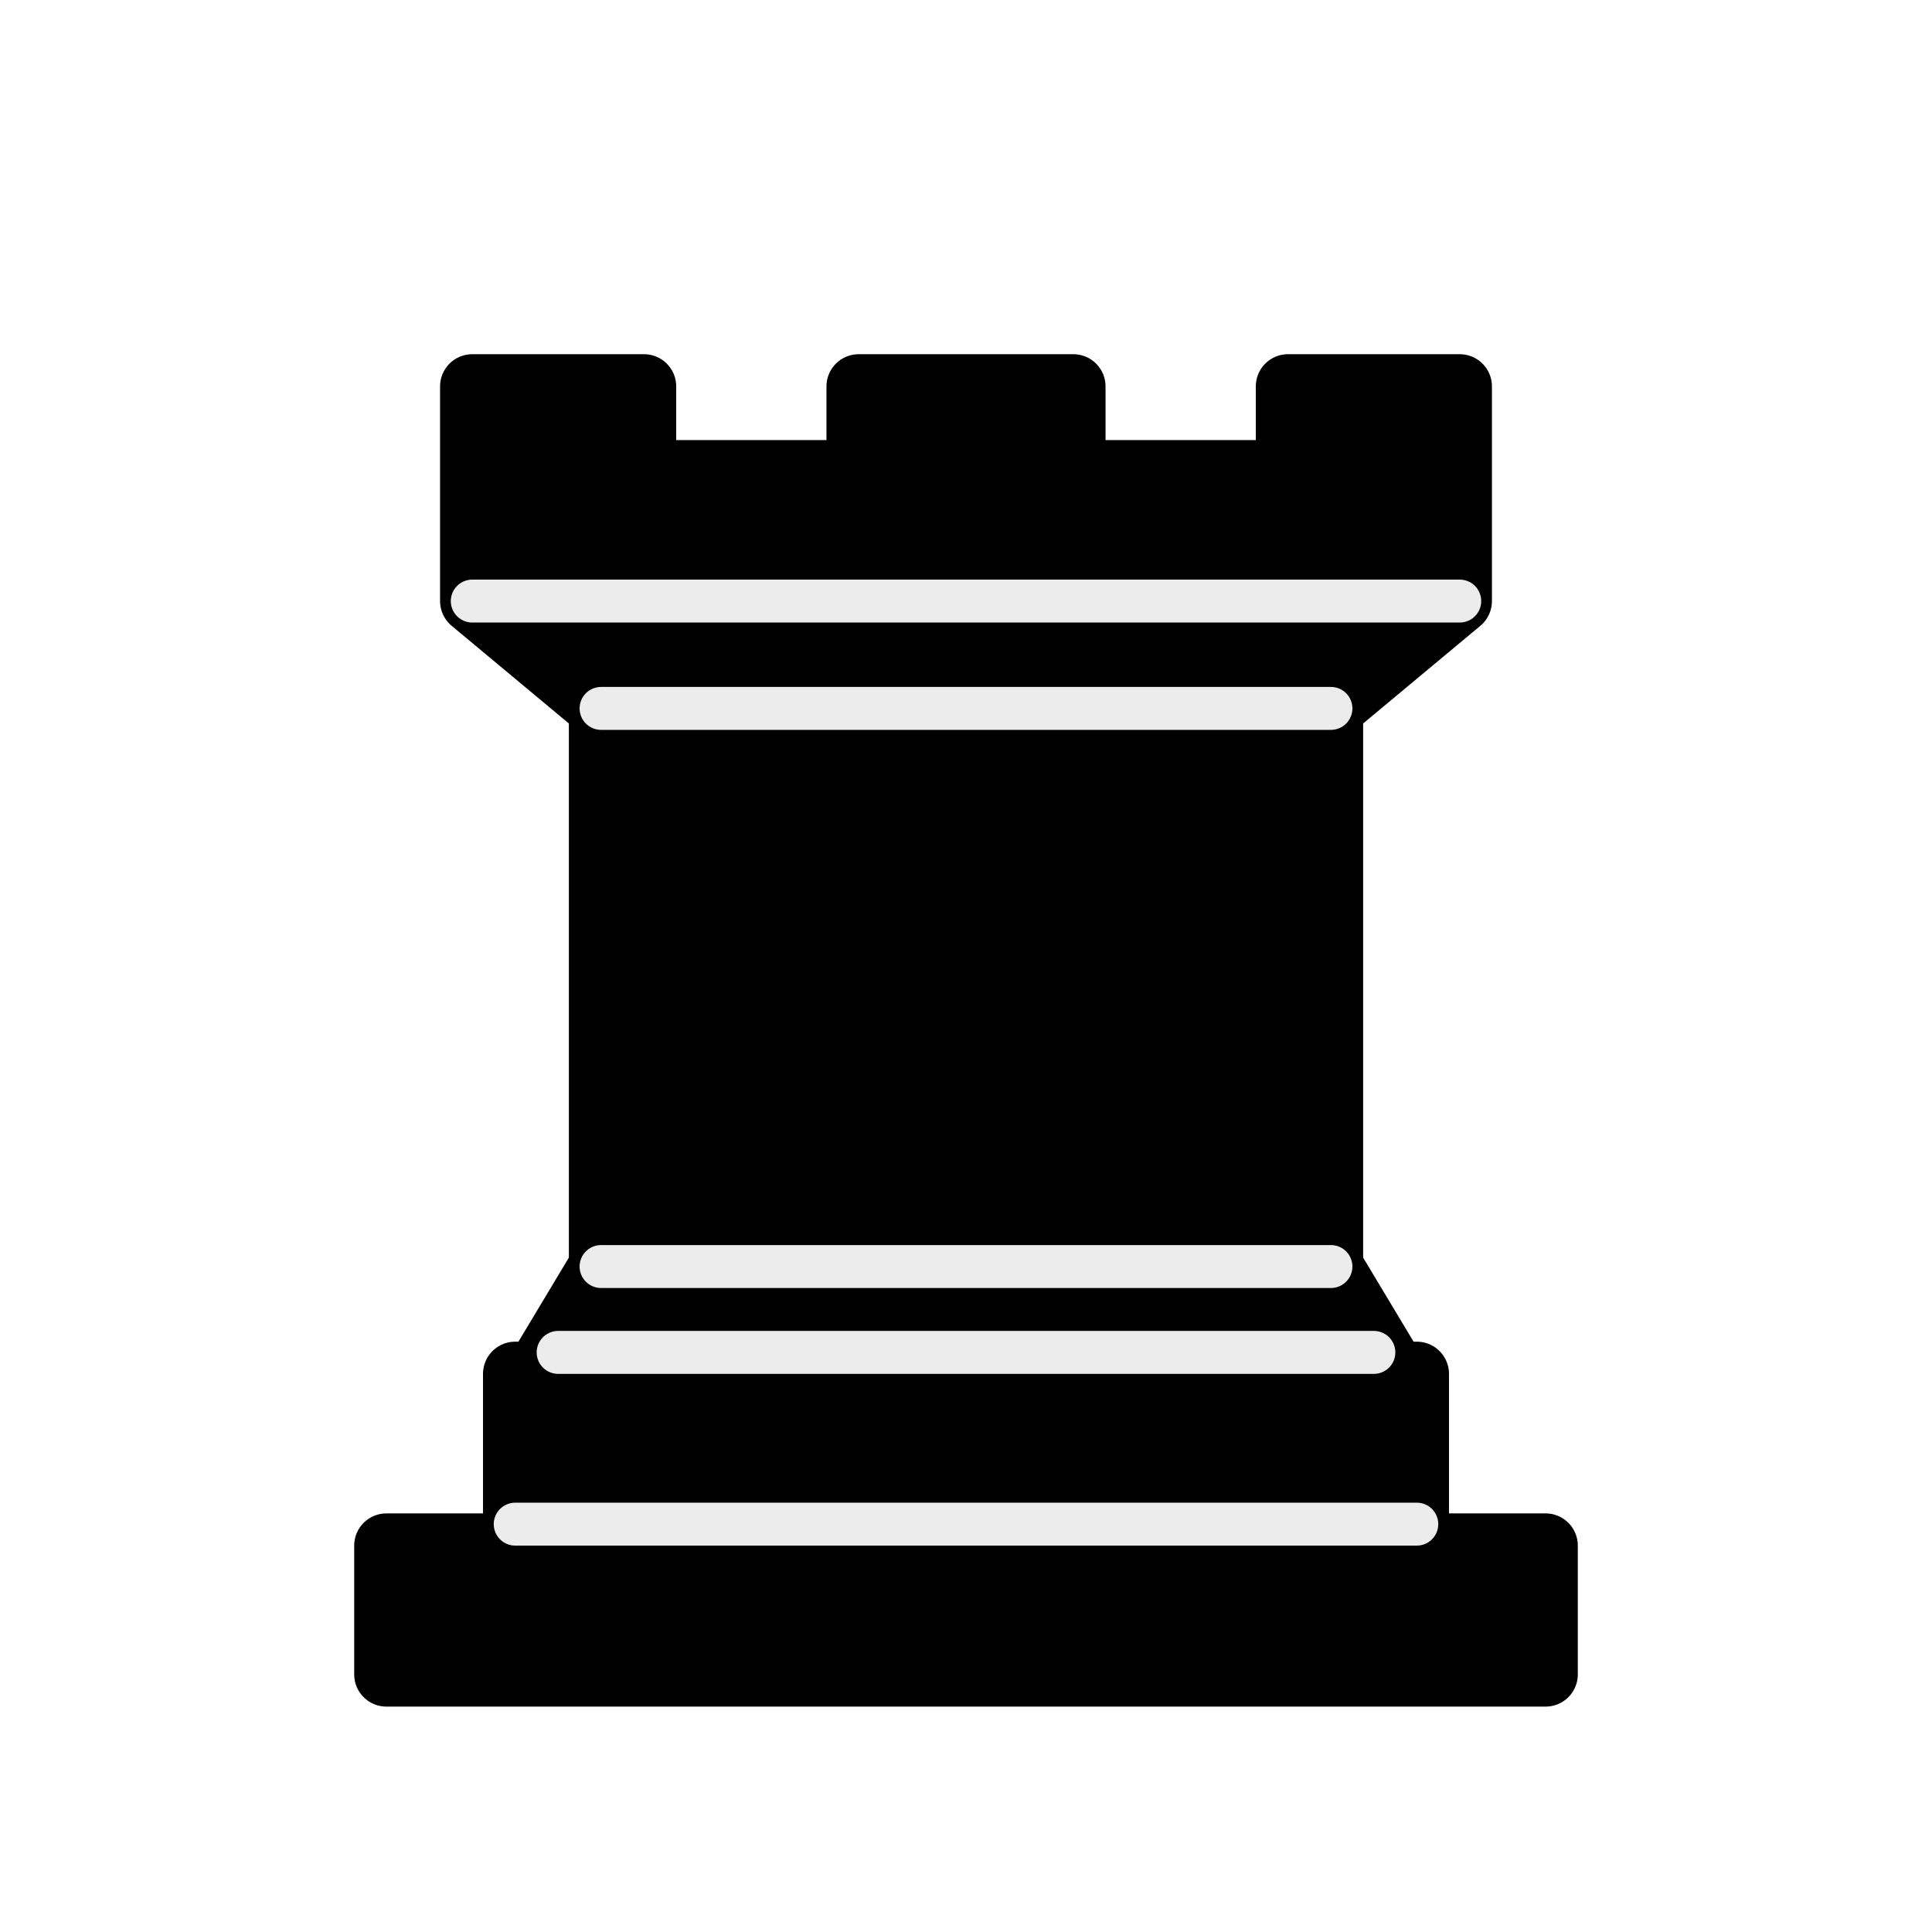
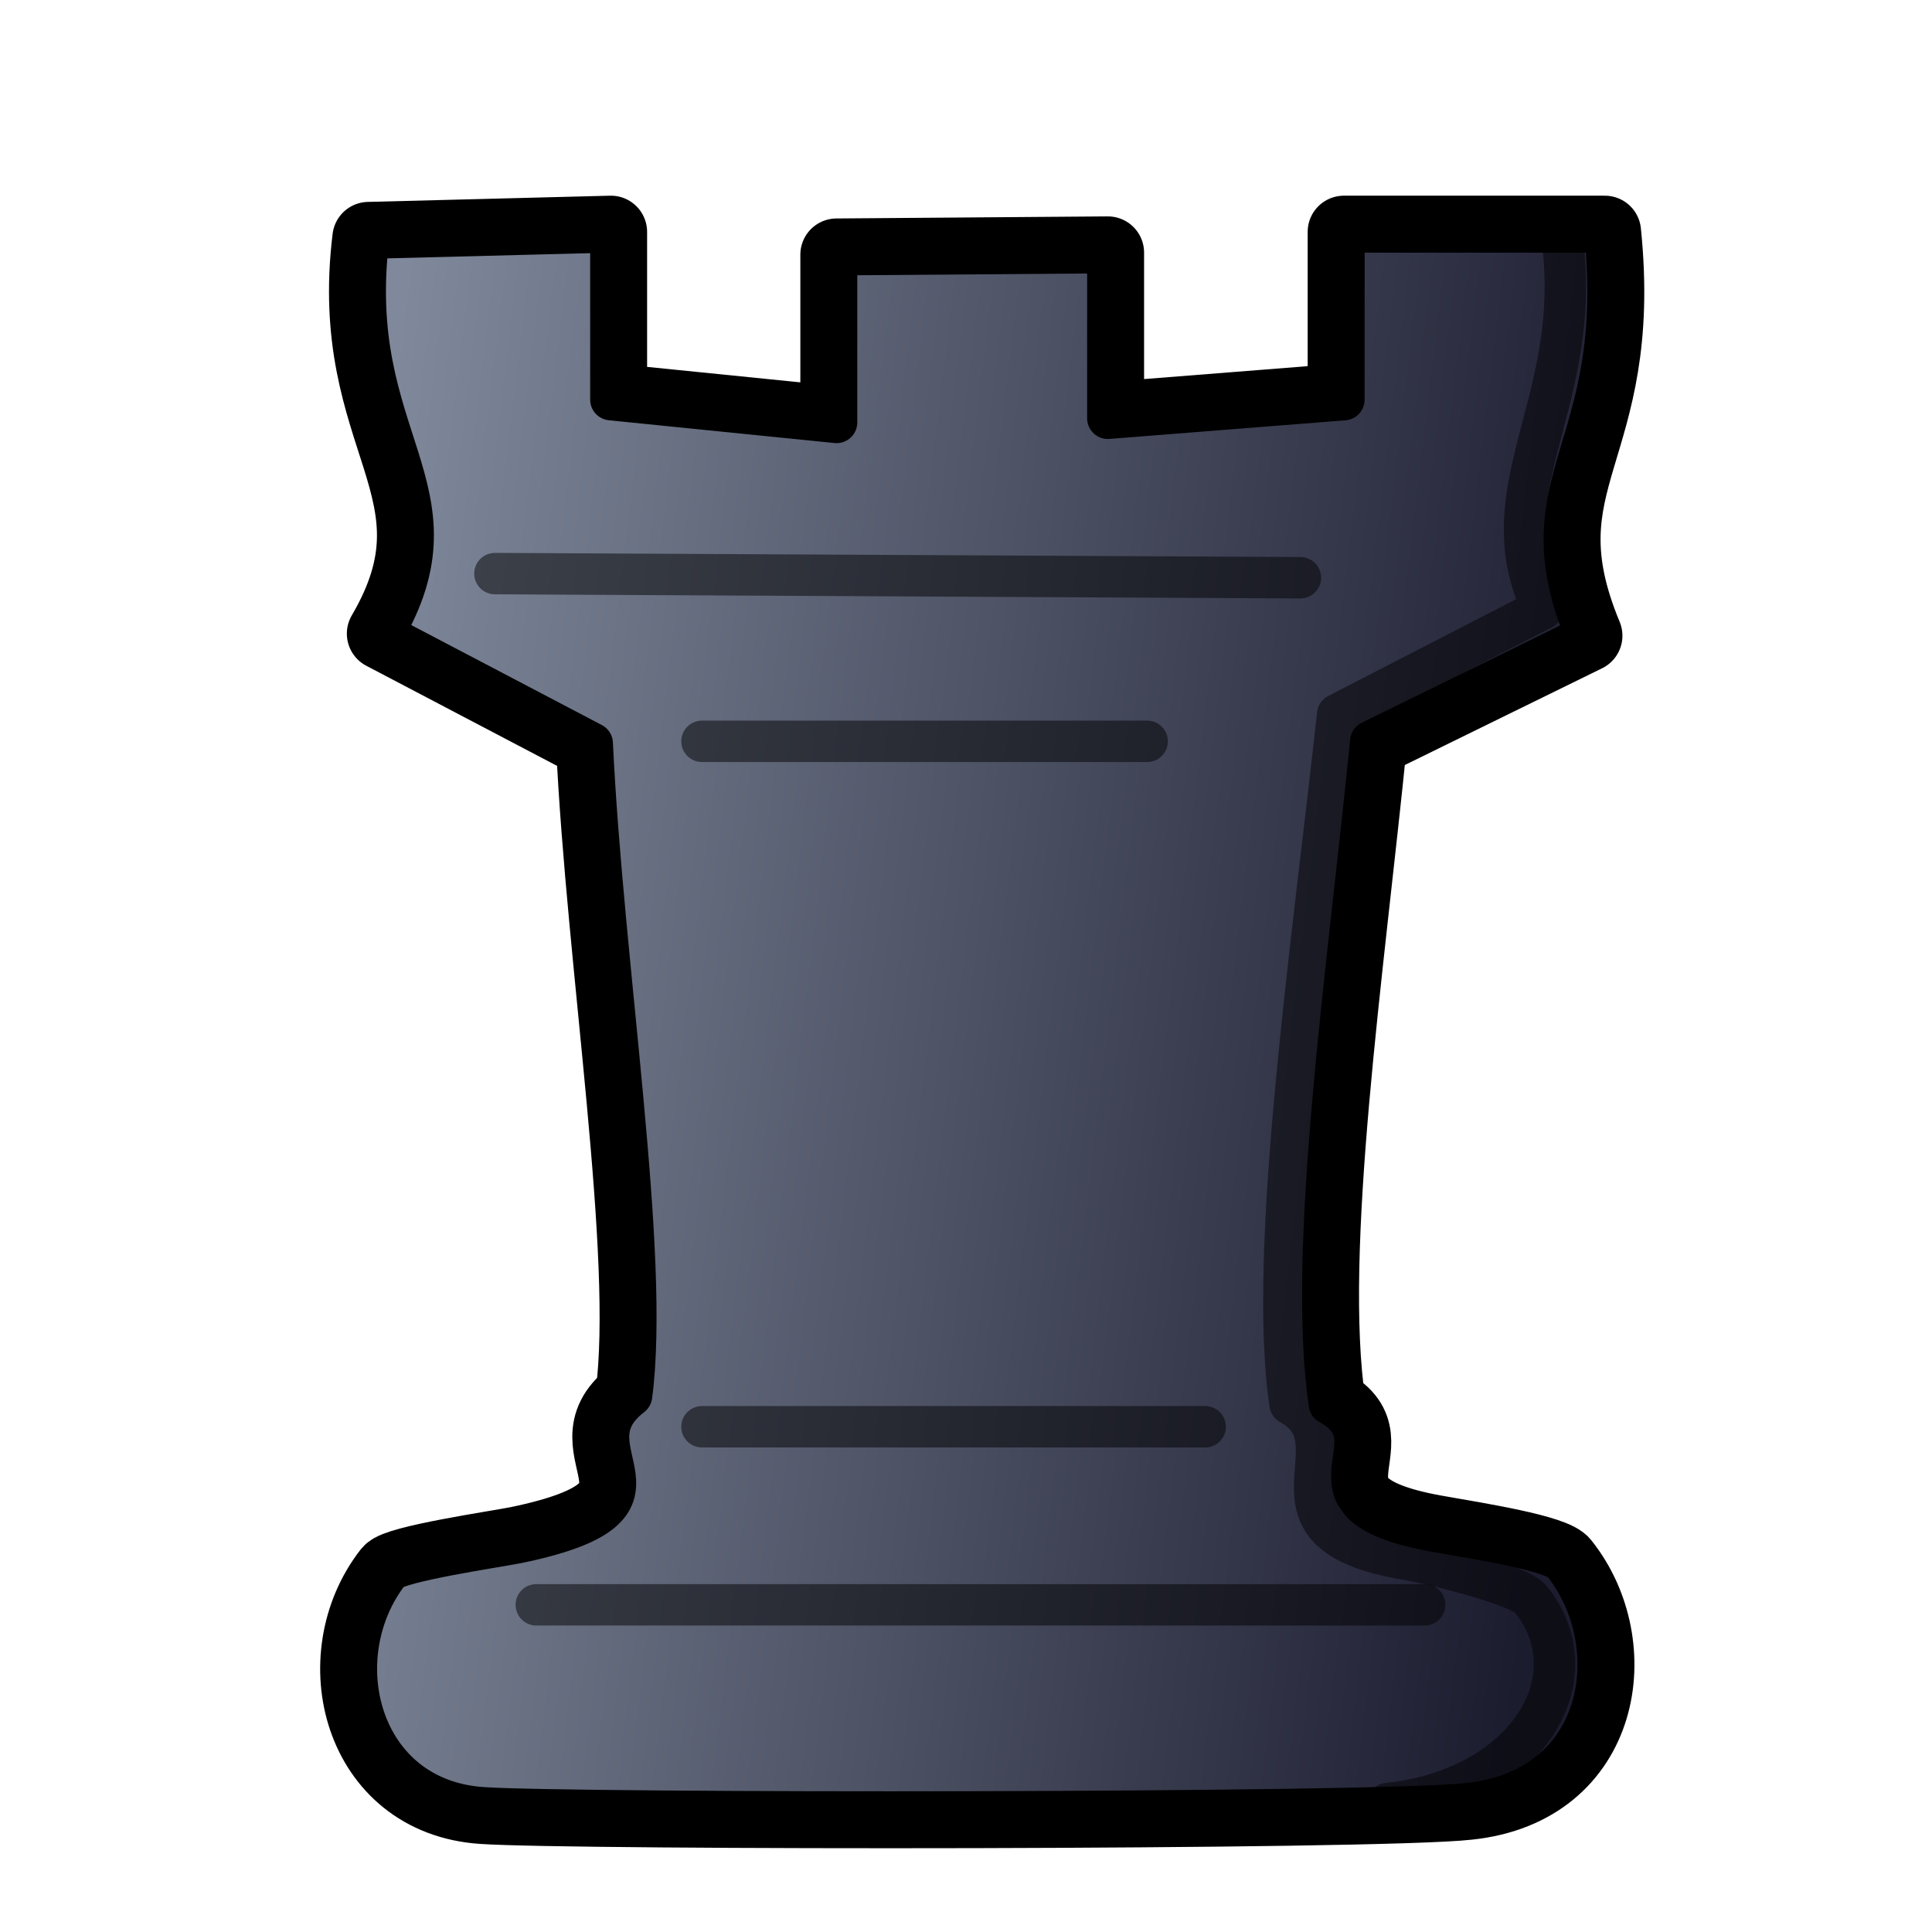
- <svg xmlns="http://www.w3.org/2000/svg" style="color-scheme:light only" width="45" height="45" viewBox="0 0 45 45">
-   <g fill-rule="evenodd" stroke="#000" stroke-linecap="round" stroke-linejoin="round" stroke-width="1.5">
-     <path stroke-linecap="butt" d="M9 39h27v-3H9zm3.5-7 1.5-2.5h17l1.5 2.5zm-.5 4v-4h21v4z" />
-     <path stroke-linecap="butt" stroke-linejoin="miter" d="M14 29.5v-13h17v13z" />
-     <path stroke-linecap="butt" d="M14 16.5 11 14h23l-3 2.5zM11 14V9h4v2h5V9h5v2h5V9h4v5z" />
-     <path fill="none" stroke="#ececec" stroke-linejoin="miter" stroke-width="1" d="M12 35.5h21m-20-4h19m-18-2h17m-17-13h17M11 14h23" />
-   </g>
+ <svg xmlns="http://www.w3.org/2000/svg" xmlns:xlink="http://www.w3.org/1999/xlink" style="color-scheme:light only" id="rook" viewBox="0 0 933 933">
+   <style id="style-base">.base{fill-opacity:1;fill-rule:evenodd;stroke-miterlimit:4;stroke-dasharray:none;stroke-linecap:round;stroke-linejoin:round;stroke-opacity:1}.stroke-medium{stroke-width:20}.stroke-color{stroke:#000}</style>
+   <defs id="defs1553">
+     <linearGradient xlink:href="#fillGradient" id="main-gradient" x1="660.5" x2="757.7" y1="90.4" y2="103.7" gradientTransform="matrix(6.24848 0 0 7.11058 -3961 -265)" gradientUnits="userSpaceOnUse" />
+     <linearGradient id="fillGradient">
+       <stop id="stop0" offset="0" stop-color="#7f899b" stop-opacity="1" />
+       <stop id="stop1" offset="1" stop-color="#1c1c2f" stop-opacity="1" />
+     </linearGradient>
+   </defs>
+   <path id="boundary" fill="none" stroke-width="35" d="M775 112H649v81l-114 9v-80l-131 1v81l-109-11v-81l-117 3c-12 98 48 121 7 191l101 53c5 107 28 247 19 315-35 27 32 53-55 71-10 2-58 9-62 14-32 41-15 110 45 114 43 3 432 3 476-2 67-7 77-77 46-116-4-6-42-12-59-15-78-13-19-43-54-62-11-74 9-210 20-320l104-51c-32-77 20-88 9-195" class="base stroke-color" />
+   <path id="main" fill="url(#main-gradient)" d="M775 112H649v81l-114 9v-80l-131 1v81l-109-11v-81l-117 3c-12 98 48 121 7 191l101 53c5 107 28 247 19 315-35 27 32 53-55 71-10 2-58 9-62 14-32 41-15 110 45 114 43 3 432 3 476-2 67-7 77-77 46-116-4-6-42-12-59-15-78-13-19-43-54-62-11-74 9-210 20-320l104-51c-32-77 20-88 9-195" class="base stroke-color stroke-medium" />
+   <path id="deco-lines" fill="none" d="m239 277 389 2zm100 81h215zm0 331h243Zm-80 86h429Z" class="base stroke-color stroke-medium" opacity=".5" />
+   <path id="deco-side" fill="none" d="M670 871c67-7 100-61 69-99-5-6-43-16-60-19-78-13-21-56-56-75-11-74 11-223 23-333l99-51c-28-59 21-100 9-182" class="base stroke-color stroke-medium" opacity=".5" />
</svg>
